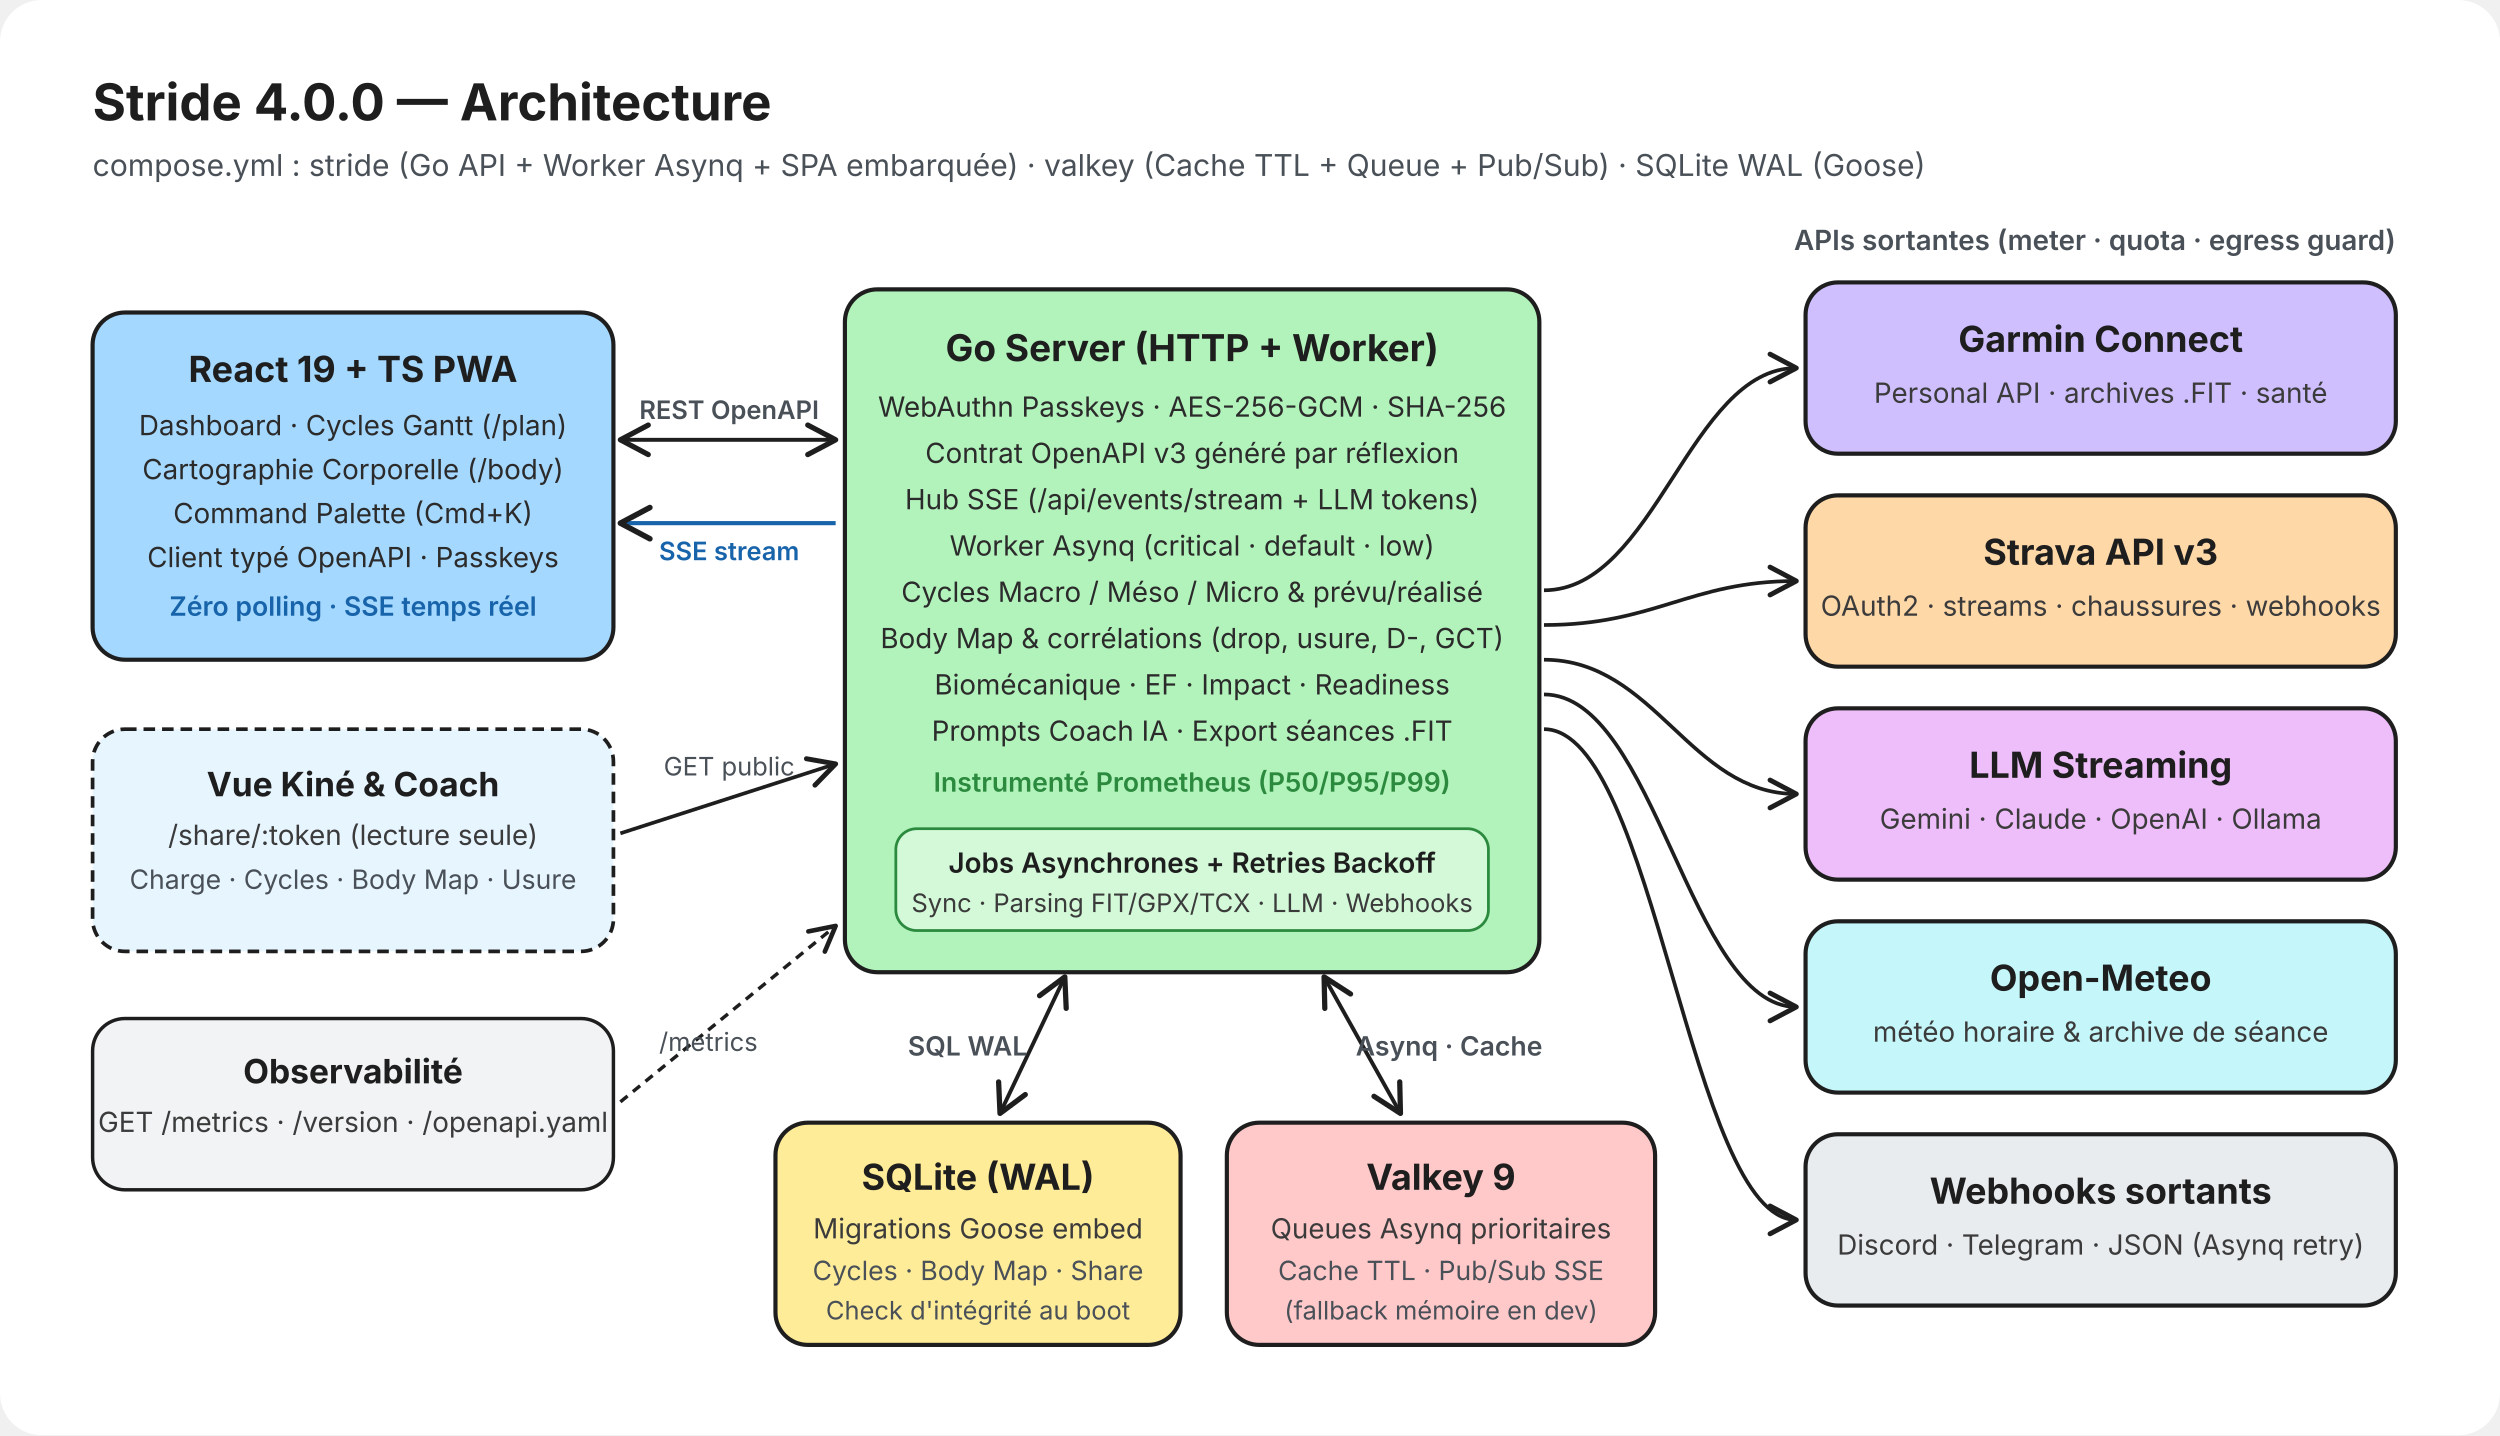
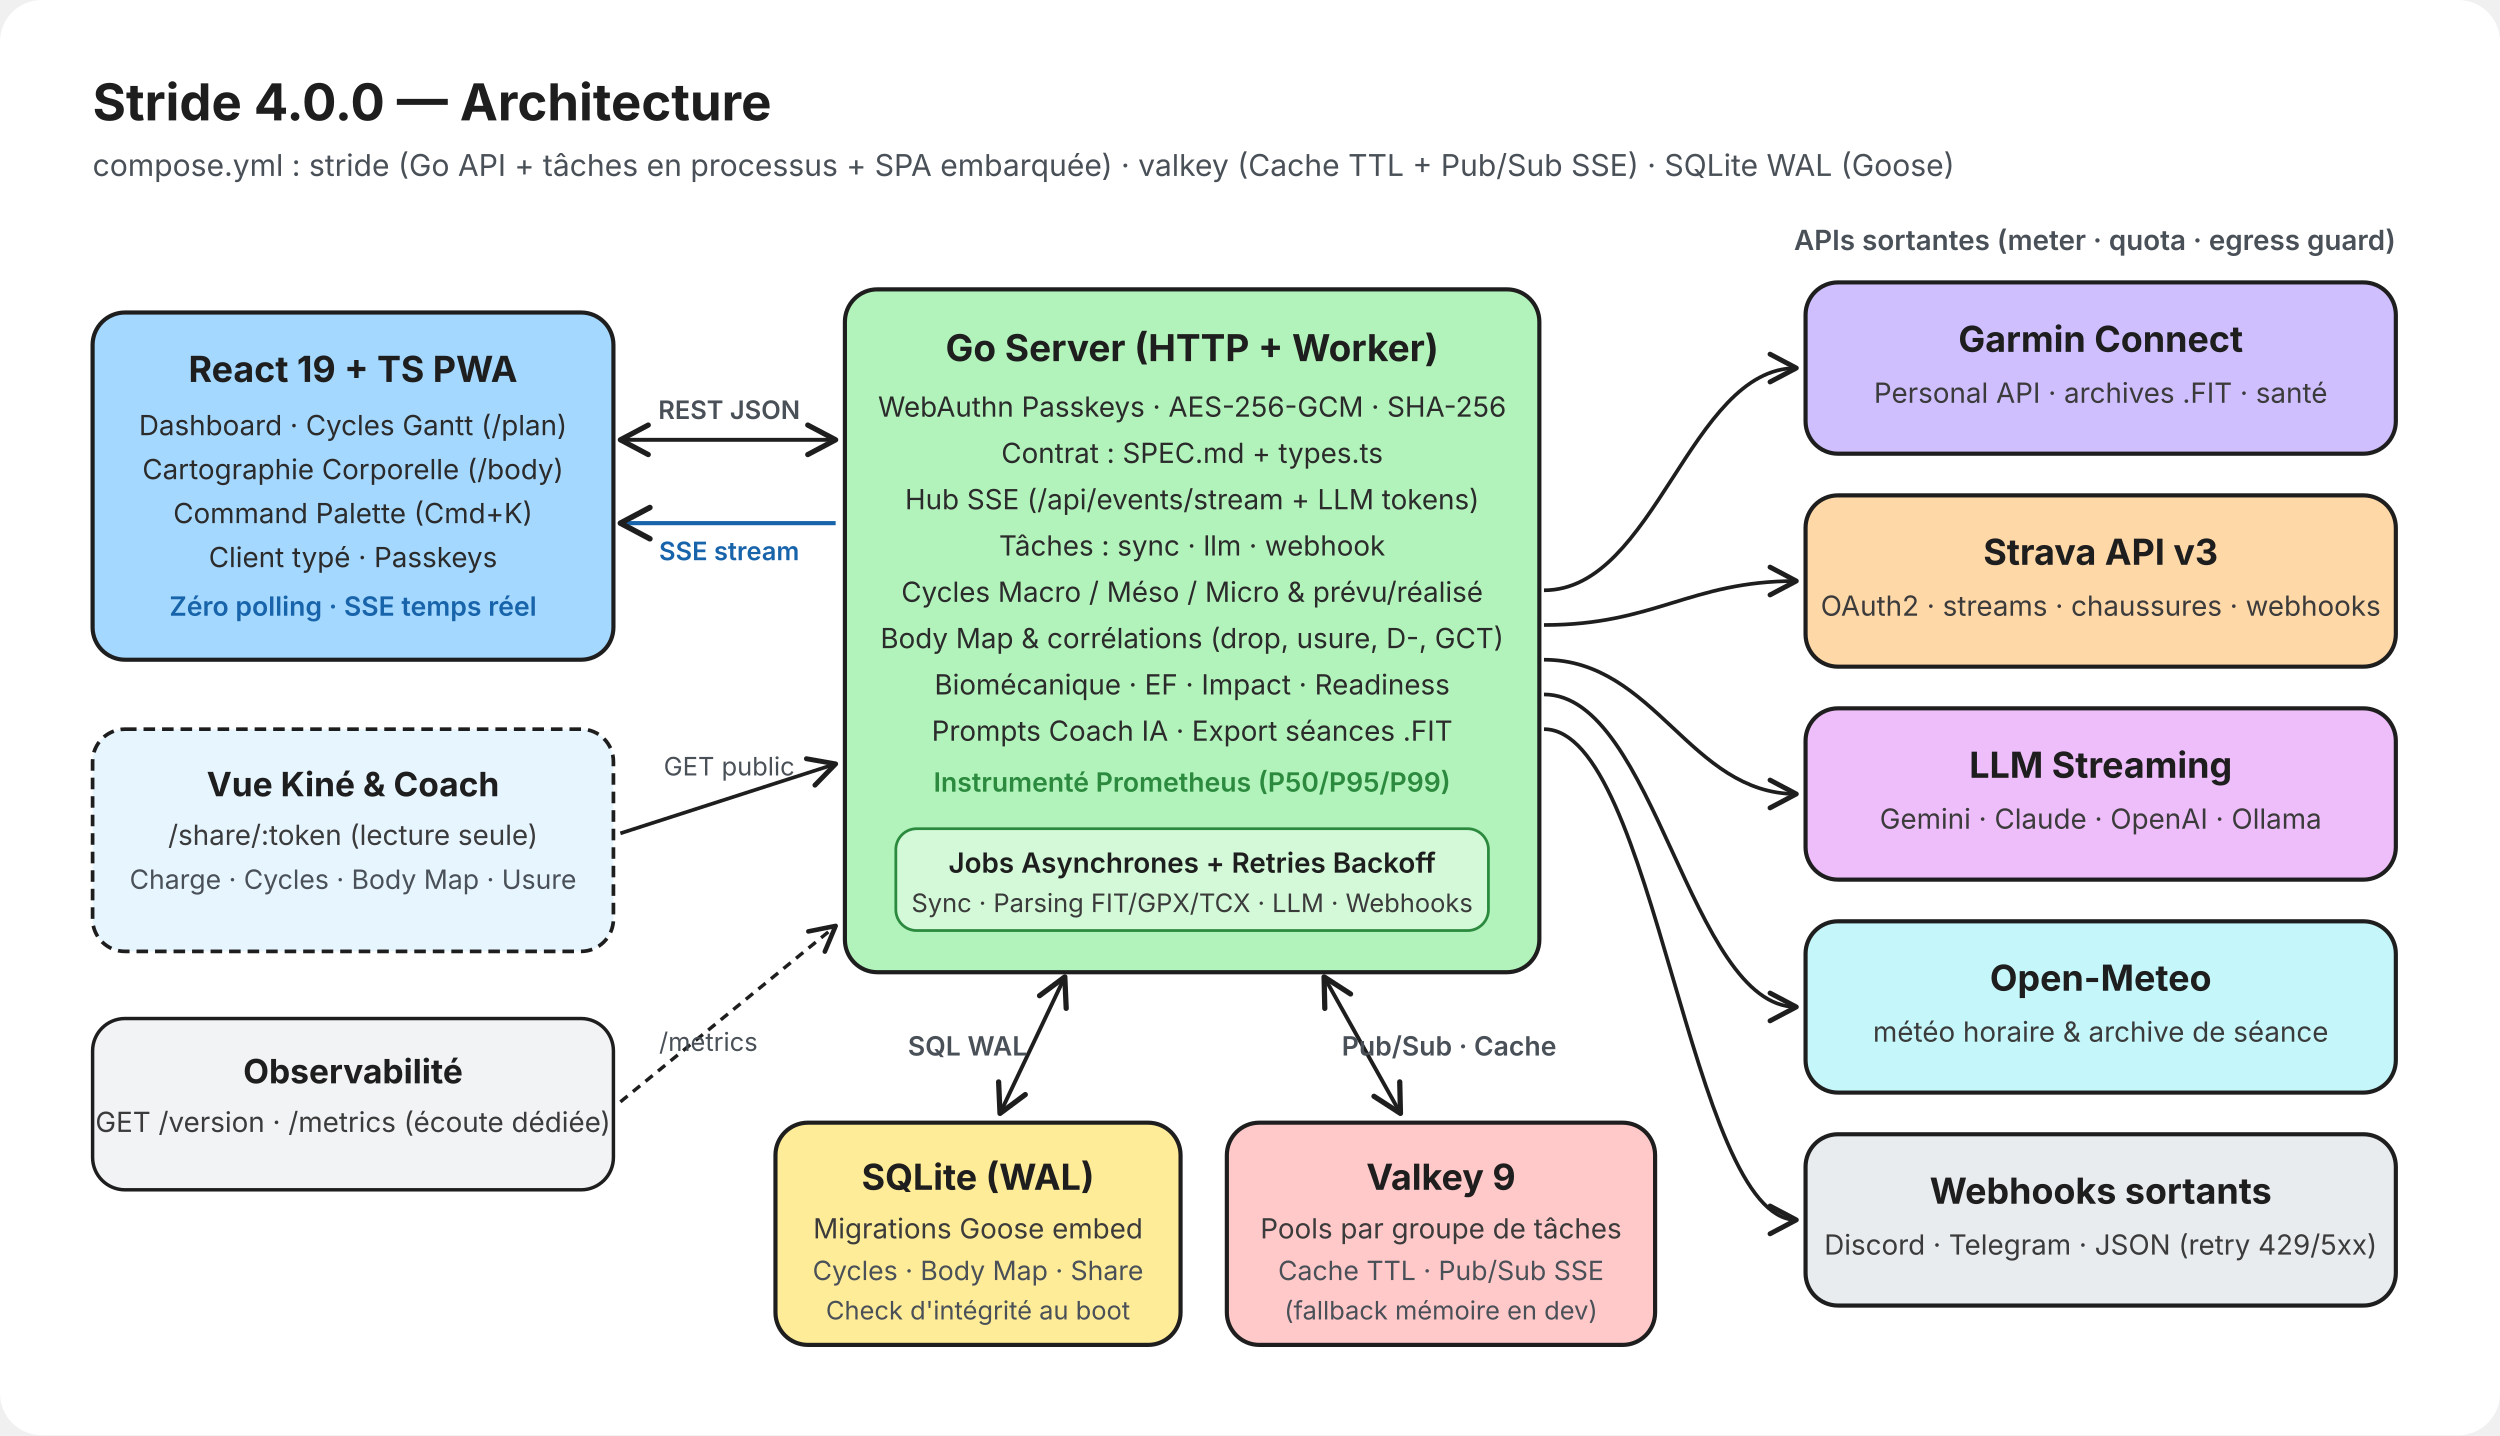
<svg xmlns="http://www.w3.org/2000/svg" viewBox="0 0 1080 620" width="1080" height="620" role="img" aria-label="Architecture de Stride 4.0.0">
  <defs>
    <marker id="ah" viewBox="0 0 12 12" refX="10" refY="6" markerWidth="10" markerHeight="10" orient="auto">
      <path d="M1.5,1.5 L10,6 L1.5,10.5" fill="none" stroke="#1e1e1e" stroke-width="1.6" stroke-linecap="round" stroke-linejoin="round" />
    </marker>
    <marker id="ahs" viewBox="0 0 12 12" refX="2" refY="6" markerWidth="10" markerHeight="10" orient="auto">
      <path d="M10.5,1.5 L2,6 L10.5,10.5" fill="none" stroke="#1e1e1e" stroke-width="1.6" stroke-linecap="round" stroke-linejoin="round" />
    </marker>
  </defs>
  <rect width="1080" height="620" rx="18" fill="#ffffff" />
  <text x="40" y="52" font-family="Inter, 'Segoe UI', Helvetica, Arial, sans-serif" font-size="22" font-weight="700" fill="#1e1e1e">Stride 4.0.0 — Architecture</text>
-   <text x="40" y="76" font-family="Inter, 'Segoe UI', Helvetica, Arial, sans-serif" font-size="13" font-weight="400" fill="#495057">compose.yml : stride (Go API + Worker Asynq + SPA embarquée) · valkey (Cache TTL + Queue + Pub/Sub) · SQLite WAL (Goose)</text>
+   <text x="40" y="76" font-family="Inter, 'Segoe UI', Helvetica, Arial, sans-serif" font-size="13" font-weight="400" fill="#495057">compose.yml : stride (Go API + tâches en processus + SPA embarquée) · valkey (Cache TTL + Pub/Sub SSE) · SQLite WAL (Goose)</text>
  <rect x="40" y="135" width="225" height="150" rx="14" fill="#a5d8ff" stroke="#1e1e1e" stroke-width="1.8" />
  <text x="152.5" y="165" font-family="Inter, 'Segoe UI', Helvetica, Arial, sans-serif" font-size="15.5" font-weight="700" fill="#1e1e1e" text-anchor="middle">React 19 + TS PWA</text>
  <text x="152.5" y="188" font-family="Inter, 'Segoe UI', Helvetica, Arial, sans-serif" font-size="12" fill="#2b2b2b" text-anchor="middle">Dashboard · Cycles Gantt (/plan)</text>
  <text x="152.5" y="207" font-family="Inter, 'Segoe UI', Helvetica, Arial, sans-serif" font-size="12" fill="#2b2b2b" text-anchor="middle">Cartographie Corporelle (/body)</text>
  <text x="152.5" y="226" font-family="Inter, 'Segoe UI', Helvetica, Arial, sans-serif" font-size="12" fill="#2b2b2b" text-anchor="middle">Command Palette (Cmd+K)</text>
-   <text x="152.5" y="245" font-family="Inter, 'Segoe UI', Helvetica, Arial, sans-serif" font-size="12" fill="#2b2b2b" text-anchor="middle">Client typé OpenAPI · Passkeys</text>
+   <text x="152.5" y="245" font-family="Inter, 'Segoe UI', Helvetica, Arial, sans-serif" font-size="12" fill="#2b2b2b" text-anchor="middle">Client typé · Passkeys</text>
  <text x="152.5" y="266" font-family="Inter, 'Segoe UI', Helvetica, Arial, sans-serif" font-size="11.5" font-weight="600" fill="#1864ab" text-anchor="middle">Zéro polling · SSE temps réel</text>
  <rect x="40" y="315" width="225" height="96" rx="14" fill="#e7f5ff" stroke="#1e1e1e" stroke-width="1.6" stroke-dasharray="5,3" />
  <text x="152.5" y="344" font-family="Inter, 'Segoe UI', Helvetica, Arial, sans-serif" font-size="14.5" font-weight="700" fill="#1e1e1e" text-anchor="middle">Vue Kiné &amp; Coach</text>
  <text x="152.5" y="365" font-family="Inter, 'Segoe UI', Helvetica, Arial, sans-serif" font-size="12" fill="#3b3b3b" text-anchor="middle">/share/:token (lecture seule)</text>
  <text x="152.5" y="384" font-family="Inter, 'Segoe UI', Helvetica, Arial, sans-serif" font-size="11.5" fill="#495057" text-anchor="middle">Charge · Cycles · Body Map · Usure</text>
  <rect x="40" y="440" width="225" height="74" rx="14" fill="#f1f3f5" stroke="#1e1e1e" stroke-width="1.5" />
  <text x="152.5" y="468" font-family="Inter, 'Segoe UI', Helvetica, Arial, sans-serif" font-size="14.5" font-weight="700" fill="#1e1e1e" text-anchor="middle">Observabilité</text>
-   <text x="152.5" y="489" font-family="Inter, 'Segoe UI', Helvetica, Arial, sans-serif" font-size="12" fill="#3b3b3b" text-anchor="middle">GET /metrics · /version · /openapi.yaml</text>
+   <text x="152.5" y="489" font-family="Inter, 'Segoe UI', Helvetica, Arial, sans-serif" font-size="12" fill="#3b3b3b" text-anchor="middle">GET /version · /metrics (écoute dédiée)</text>
  <rect x="365" y="125" width="300" height="295" rx="14" fill="#b2f2bb" stroke="#1e1e1e" stroke-width="1.8" />
  <text x="515" y="156" font-family="Inter, 'Segoe UI', Helvetica, Arial, sans-serif" font-size="16" font-weight="700" fill="#1e1e1e" text-anchor="middle">Go Server (HTTP + Worker)</text>
  <text x="515" y="180" font-family="Inter, 'Segoe UI', Helvetica, Arial, sans-serif" font-size="12" fill="#2b2b2b" text-anchor="middle">WebAuthn Passkeys · AES-256-GCM · SHA-256</text>
-   <text x="515" y="200" font-family="Inter, 'Segoe UI', Helvetica, Arial, sans-serif" font-size="12" fill="#2b2b2b" text-anchor="middle">Contrat OpenAPI v3 généré par réflexion</text>
+   <text x="515" y="200" font-family="Inter, 'Segoe UI', Helvetica, Arial, sans-serif" font-size="12" fill="#2b2b2b" text-anchor="middle">Contrat : SPEC.md + types.ts</text>
  <text x="515" y="220" font-family="Inter, 'Segoe UI', Helvetica, Arial, sans-serif" font-size="12" fill="#2b2b2b" text-anchor="middle">Hub SSE (/api/events/stream + LLM tokens)</text>
-   <text x="515" y="240" font-family="Inter, 'Segoe UI', Helvetica, Arial, sans-serif" font-size="12" fill="#2b2b2b" text-anchor="middle">Worker Asynq (critical · default · low)</text>
+   <text x="515" y="240" font-family="Inter, 'Segoe UI', Helvetica, Arial, sans-serif" font-size="12" fill="#2b2b2b" text-anchor="middle">Tâches : sync · llm · webhook</text>
  <text x="515" y="260" font-family="Inter, 'Segoe UI', Helvetica, Arial, sans-serif" font-size="12" fill="#2b2b2b" text-anchor="middle">Cycles Macro / Méso / Micro &amp; prévu/réalisé</text>
  <text x="515" y="280" font-family="Inter, 'Segoe UI', Helvetica, Arial, sans-serif" font-size="12" fill="#2b2b2b" text-anchor="middle">Body Map &amp; corrélations (drop, usure, D-, GCT)</text>
  <text x="515" y="300" font-family="Inter, 'Segoe UI', Helvetica, Arial, sans-serif" font-size="12" fill="#2b2b2b" text-anchor="middle">Biomécanique · EF · Impact · Readiness</text>
  <text x="515" y="320" font-family="Inter, 'Segoe UI', Helvetica, Arial, sans-serif" font-size="12" fill="#2b2b2b" text-anchor="middle">Prompts Coach IA · Export séances .FIT</text>
  <text x="515" y="342" font-family="Inter, 'Segoe UI', Helvetica, Arial, sans-serif" font-size="11.5" font-weight="600" fill="#2b8a3e" text-anchor="middle">Instrumenté Prometheus (P50/P95/P99)</text>
  <rect x="387" y="358" width="256" height="44" rx="9" fill="#d3f9d8" stroke="#2b8a3e" stroke-width="1.2" />
  <text x="515" y="377" font-family="Inter, 'Segoe UI', Helvetica, Arial, sans-serif" font-size="12" font-weight="600" fill="#1e1e1e" text-anchor="middle">Jobs Asynchrones + Retries Backoff</text>
  <text x="515" y="394" font-family="Inter, 'Segoe UI', Helvetica, Arial, sans-serif" font-size="11" fill="#3b3b3b" text-anchor="middle">Sync · Parsing FIT/GPX/TCX · LLM · Webhooks</text>
  <rect x="335" y="485" width="175" height="96" rx="14" fill="#ffec99" stroke="#1e1e1e" stroke-width="1.8" />
  <text x="422.5" y="514" font-family="Inter, 'Segoe UI', Helvetica, Arial, sans-serif" font-size="15.5" font-weight="700" fill="#1e1e1e" text-anchor="middle">SQLite (WAL)</text>
  <text x="422.5" y="535" font-family="Inter, 'Segoe UI', Helvetica, Arial, sans-serif" font-size="12" fill="#3b3b3b" text-anchor="middle">Migrations Goose embed</text>
  <text x="422.5" y="553" font-family="Inter, 'Segoe UI', Helvetica, Arial, sans-serif" font-size="11.5" fill="#495057" text-anchor="middle">Cycles · Body Map · Share</text>
  <text x="422.5" y="570" font-family="Inter, 'Segoe UI', Helvetica, Arial, sans-serif" font-size="11" fill="#495057" text-anchor="middle">Check d'intégrité au boot</text>
  <rect x="530" y="485" width="185" height="96" rx="14" fill="#ffc9c9" stroke="#1e1e1e" stroke-width="1.8" />
  <text x="622.5" y="514" font-family="Inter, 'Segoe UI', Helvetica, Arial, sans-serif" font-size="15.5" font-weight="700" fill="#1e1e1e" text-anchor="middle">Valkey 9</text>
-   <text x="622.5" y="535" font-family="Inter, 'Segoe UI', Helvetica, Arial, sans-serif" font-size="12" fill="#3b3b3b" text-anchor="middle">Queues Asynq prioritaires</text>
+   <text x="622.5" y="535" font-family="Inter, 'Segoe UI', Helvetica, Arial, sans-serif" font-size="12" fill="#3b3b3b" text-anchor="middle">Pools par groupe de tâches</text>
  <text x="622.5" y="553" font-family="Inter, 'Segoe UI', Helvetica, Arial, sans-serif" font-size="11.5" fill="#495057" text-anchor="middle">Cache TTL · Pub/Sub SSE</text>
  <text x="622.5" y="570" font-family="Inter, 'Segoe UI', Helvetica, Arial, sans-serif" font-size="11" fill="#495057" text-anchor="middle">(fallback mémoire en dev)</text>
  <text x="905" y="108" font-family="Inter, 'Segoe UI', Helvetica, Arial, sans-serif" font-size="12" font-weight="600" fill="#495057" text-anchor="middle">APIs sortantes (meter · quota · egress guard)</text>
  <rect x="780" y="122" width="255" height="74" rx="14" fill="#d0bfff" stroke="#1e1e1e" stroke-width="1.8" />
  <text x="907.5" y="152" font-family="Inter, 'Segoe UI', Helvetica, Arial, sans-serif" font-size="15.5" font-weight="700" fill="#1e1e1e" text-anchor="middle">Garmin Connect</text>
  <text x="907.5" y="174" font-family="Inter, 'Segoe UI', Helvetica, Arial, sans-serif" font-size="12" fill="#3b3b3b" text-anchor="middle">Personal API · archives .FIT · santé</text>
  <rect x="780" y="214" width="255" height="74" rx="14" fill="#ffd8a8" stroke="#1e1e1e" stroke-width="1.8" />
  <text x="907.5" y="244" font-family="Inter, 'Segoe UI', Helvetica, Arial, sans-serif" font-size="15.5" font-weight="700" fill="#1e1e1e" text-anchor="middle">Strava API v3</text>
  <text x="907.5" y="266" font-family="Inter, 'Segoe UI', Helvetica, Arial, sans-serif" font-size="12" fill="#3b3b3b" text-anchor="middle">OAuth2 · streams · chaussures · webhooks</text>
  <rect x="780" y="306" width="255" height="74" rx="14" fill="#eebefa" stroke="#1e1e1e" stroke-width="1.8" />
  <text x="907.5" y="336" font-family="Inter, 'Segoe UI', Helvetica, Arial, sans-serif" font-size="15.5" font-weight="700" fill="#1e1e1e" text-anchor="middle">LLM Streaming</text>
  <text x="907.5" y="358" font-family="Inter, 'Segoe UI', Helvetica, Arial, sans-serif" font-size="12" fill="#3b3b3b" text-anchor="middle">Gemini · Claude · OpenAI · Ollama</text>
  <rect x="780" y="398" width="255" height="74" rx="14" fill="#c5f6fa" stroke="#1e1e1e" stroke-width="1.8" />
  <text x="907.5" y="428" font-family="Inter, 'Segoe UI', Helvetica, Arial, sans-serif" font-size="15.5" font-weight="700" fill="#1e1e1e" text-anchor="middle">Open-Meteo</text>
  <text x="907.5" y="450" font-family="Inter, 'Segoe UI', Helvetica, Arial, sans-serif" font-size="12" fill="#3b3b3b" text-anchor="middle">météo horaire &amp; archive de séance</text>
  <rect x="780" y="490" width="255" height="74" rx="14" fill="#e9ecef" stroke="#1e1e1e" stroke-width="1.8" />
  <text x="907.5" y="520" font-family="Inter, 'Segoe UI', Helvetica, Arial, sans-serif" font-size="15.5" font-weight="700" fill="#1e1e1e" text-anchor="middle">Webhooks sortants</text>
-   <text x="907.5" y="542" font-family="Inter, 'Segoe UI', Helvetica, Arial, sans-serif" font-size="12" fill="#3b3b3b" text-anchor="middle">Discord · Telegram · JSON (Asynq retry)</text>
+   <text x="907.5" y="542" font-family="Inter, 'Segoe UI', Helvetica, Arial, sans-serif" font-size="12" fill="#3b3b3b" text-anchor="middle">Discord · Telegram · JSON (retry 429/5xx)</text>
  <path d="M268,190 L361,190" fill="none" stroke="#1e1e1e" stroke-width="1.7" marker-end="url(#ah)" marker-start="url(#ahs)" />
-   <text x="315" y="181" font-family="Inter, 'Segoe UI', Helvetica, Arial, sans-serif" font-size="11" font-weight="600" fill="#495057" text-anchor="middle">REST OpenAPI</text>
+   <text x="315" y="181" font-family="Inter, 'Segoe UI', Helvetica, Arial, sans-serif" font-size="11" font-weight="600" fill="#495057" text-anchor="middle">REST JSON</text>
  <path d="M361,226 L268,226" fill="none" stroke="#1864ab" stroke-width="1.8" marker-end="url(#ah)" />
  <text x="315" y="242" font-family="Inter, 'Segoe UI', Helvetica, Arial, sans-serif" font-size="11" font-weight="600" fill="#1864ab" text-anchor="middle">SSE stream</text>
  <path d="M268,360 L361,330" fill="none" stroke="#1e1e1e" stroke-width="1.6" marker-end="url(#ah)" />
  <text x="315" y="335" font-family="Inter, 'Segoe UI', Helvetica, Arial, sans-serif" font-size="11" fill="#495057" text-anchor="middle">GET public</text>
  <path d="M268,476 L361,400" fill="none" stroke="#1e1e1e" stroke-width="1.5" stroke-dasharray="4,3" marker-end="url(#ah)" />
  <text x="306" y="454" font-family="Inter, 'Segoe UI', Helvetica, Arial, sans-serif" font-size="11" fill="#495057" text-anchor="middle">/metrics</text>
  <path d="M460,422 L432,481" fill="none" stroke="#1e1e1e" stroke-width="1.7" marker-end="url(#ah)" marker-start="url(#ahs)" />
  <text x="418" y="456" font-family="Inter, 'Segoe UI', Helvetica, Arial, sans-serif" font-size="11.5" font-weight="600" fill="#495057" text-anchor="middle">SQL WAL</text>
  <path d="M572,422 L605,481" fill="none" stroke="#1e1e1e" stroke-width="1.7" marker-end="url(#ah)" marker-start="url(#ahs)" />
-   <text x="626" y="456" font-family="Inter, 'Segoe UI', Helvetica, Arial, sans-serif" font-size="11.5" font-weight="600" fill="#495057" text-anchor="middle">Asynq · Cache</text>
+   <text x="626" y="456" font-family="Inter, 'Segoe UI', Helvetica, Arial, sans-serif" font-size="11.5" font-weight="600" fill="#495057" text-anchor="middle">Pub/Sub · Cache</text>
  <path d="M667,255 C715,255 730,159 776,159" fill="none" stroke="#1e1e1e" stroke-width="1.6" marker-end="url(#ah)" />
  <path d="M667,270 C715,270 730,251 776,251" fill="none" stroke="#1e1e1e" stroke-width="1.6" marker-end="url(#ah)" />
  <path d="M667,285 C715,285 730,343 776,343" fill="none" stroke="#1e1e1e" stroke-width="1.6" marker-end="url(#ah)" />
  <path d="M667,300 C715,300 730,435 776,435" fill="none" stroke="#1e1e1e" stroke-width="1.6" marker-end="url(#ah)" />
  <path d="M667,315 C715,315 730,527 776,527" fill="none" stroke="#1e1e1e" stroke-width="1.6" marker-end="url(#ah)" />
</svg>
